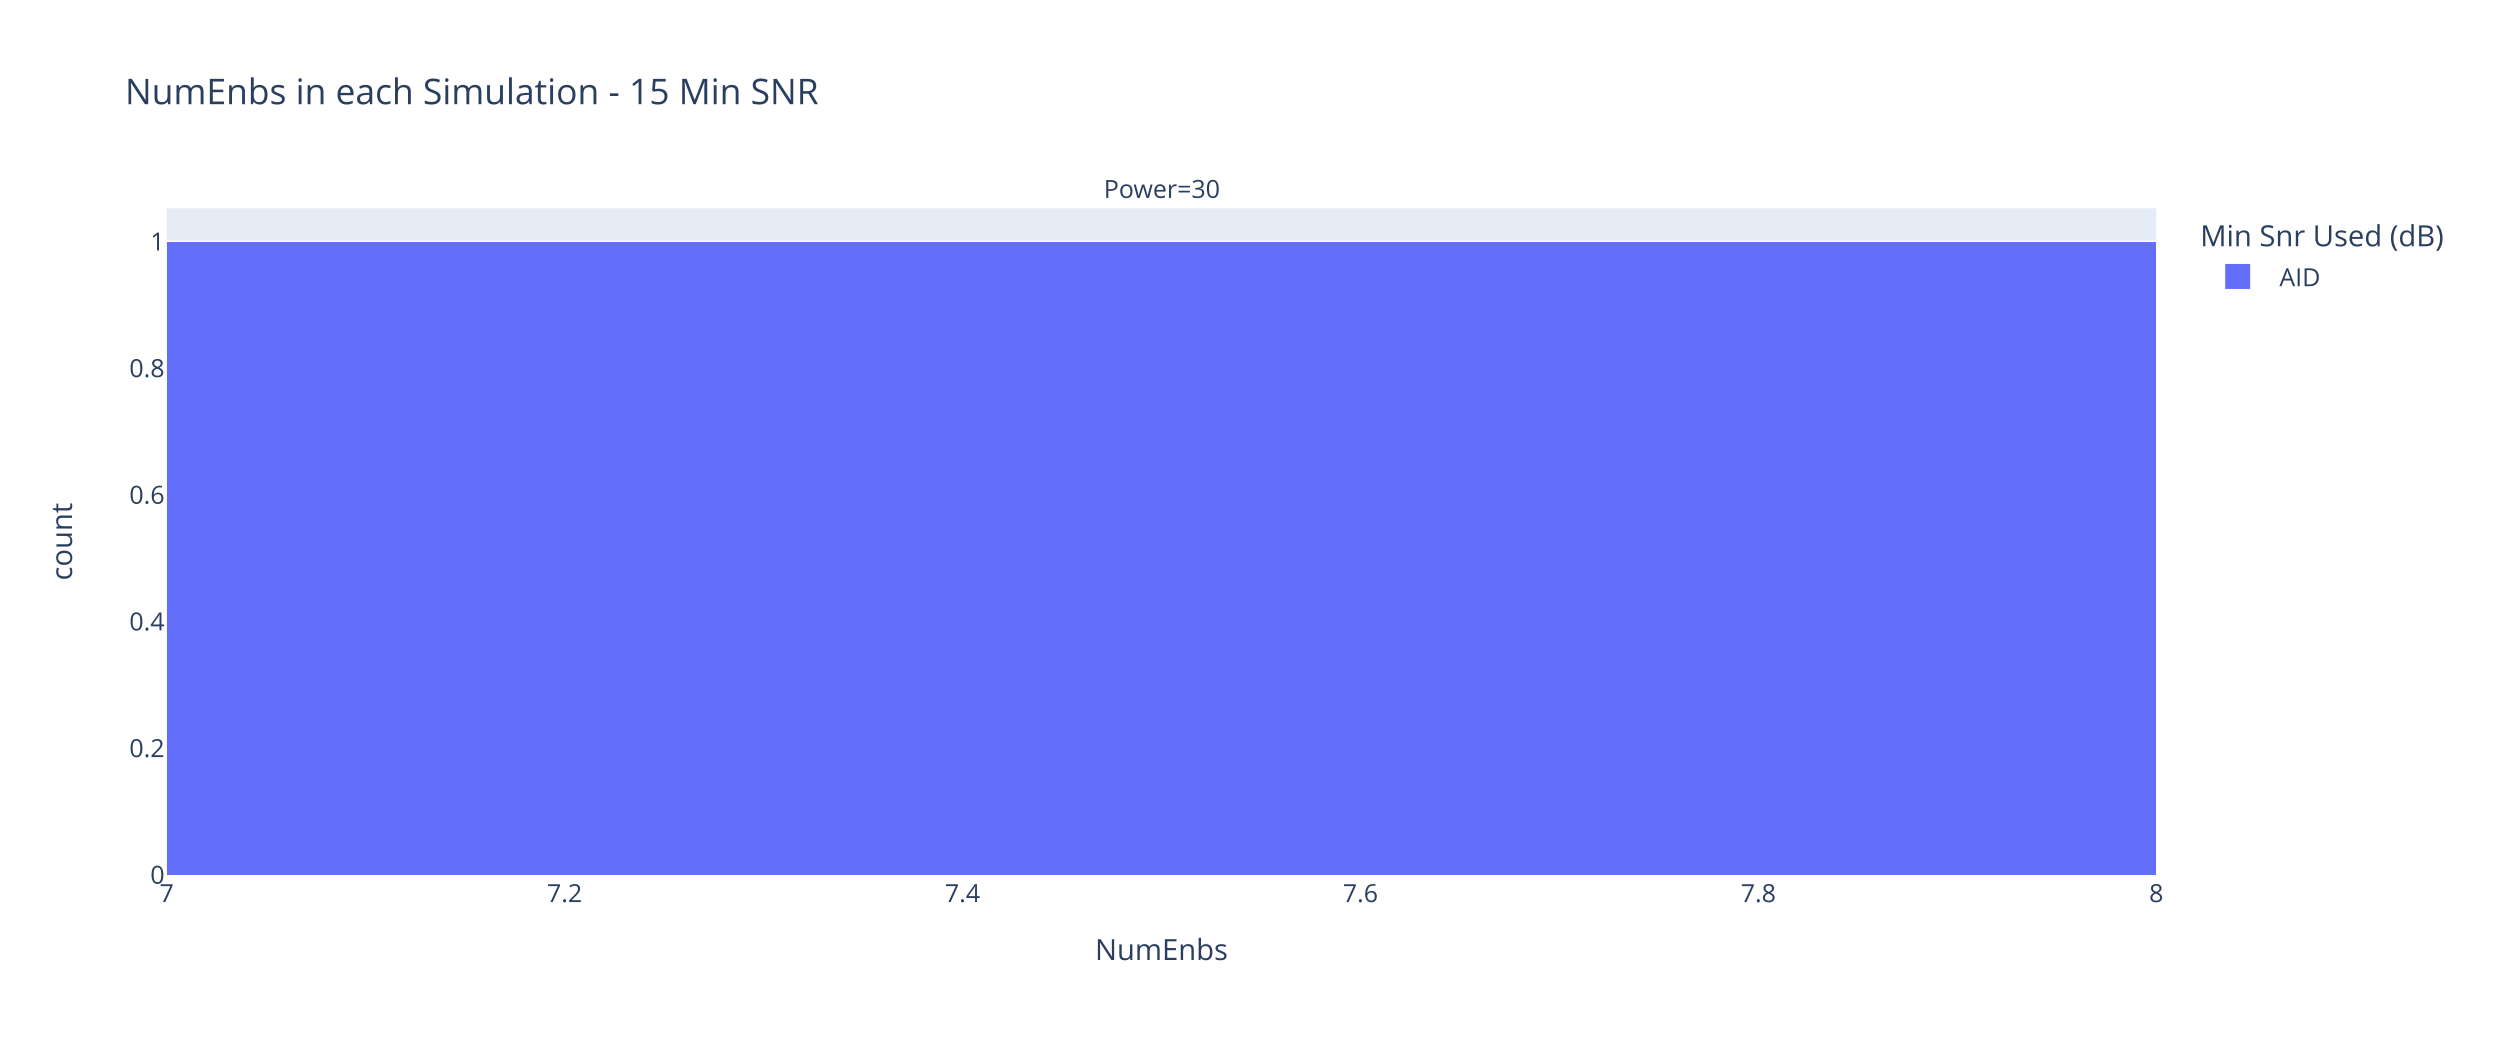
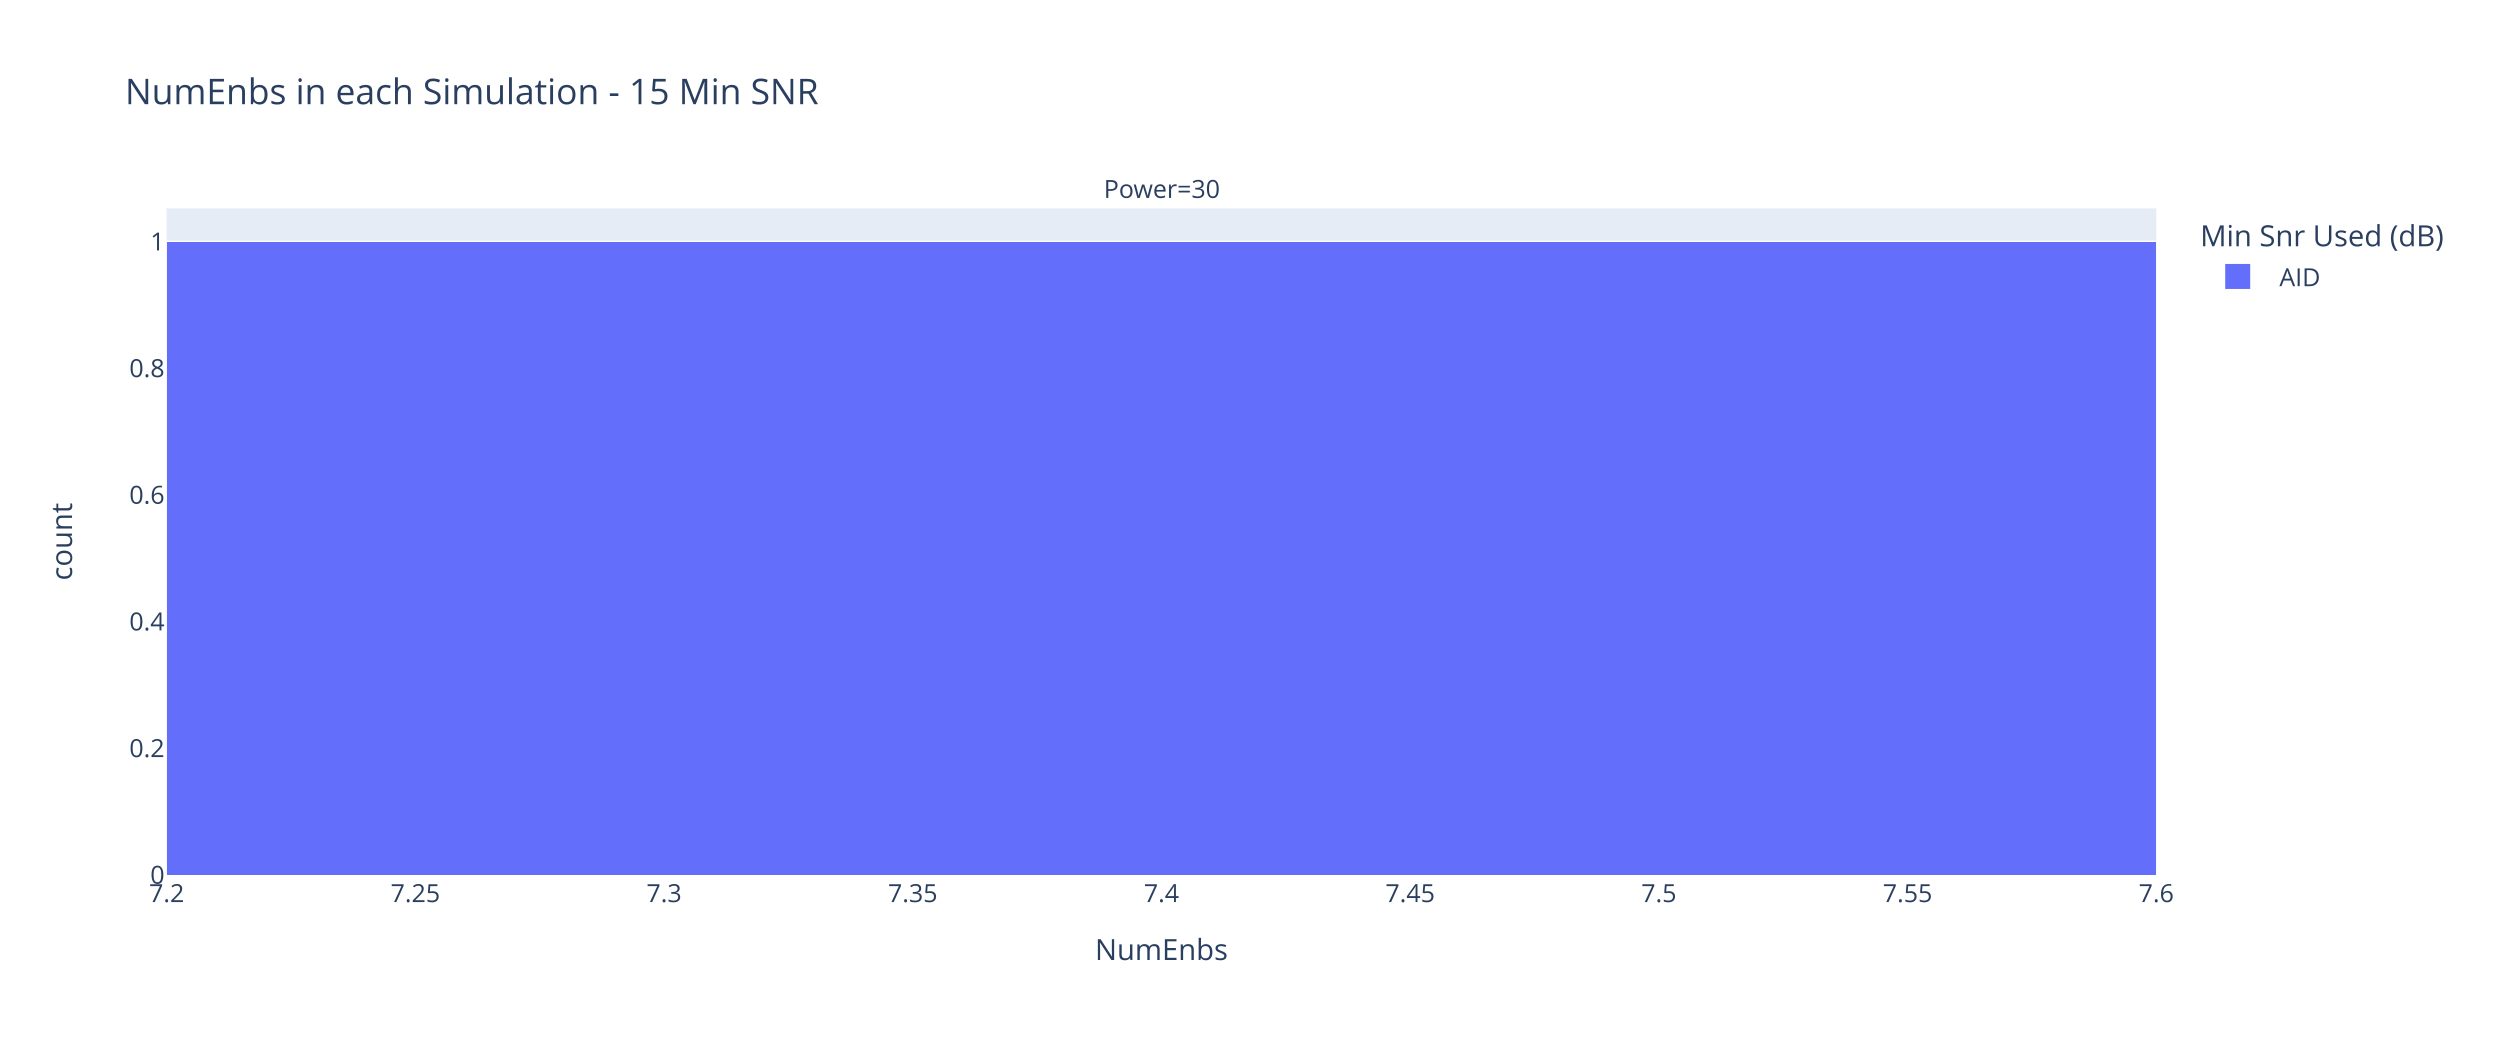
<svg xmlns="http://www.w3.org/2000/svg" class="main-svg" width="1200" height="500" style="" viewBox="0 0 1200 500">
  <rect x="0" y="0" width="1200" height="500" style="fill: rgb(255, 255, 255); fill-opacity: 1;" />
-   <defs id="defs-5ecd2b">
+   <defs id="defs-74cdac">
    <g class="clips">
-       <clipPath id="clip5ecd2bxyplot" class="plotclip">
+       <clipPath id="clip74cdacxyplot" class="plotclip">
        <rect width="955" height="320" />
      </clipPath>
-       <clipPath class="axesclip" id="clip5ecd2bx">
+       <clipPath class="axesclip" id="clip74cdacx">
        <rect x="80" y="0" width="955" height="500" />
      </clipPath>
-       <clipPath class="axesclip" id="clip5ecd2by">
+       <clipPath class="axesclip" id="clip74cdacy">
        <rect x="0" y="100" width="1200" height="320" />
      </clipPath>
-       <clipPath class="axesclip" id="clip5ecd2bxy">
+       <clipPath class="axesclip" id="clip74cdacxy">
        <rect x="80" y="100" width="955" height="320" />
      </clipPath>
    </g>
    <g class="gradients" />
    <g class="patterns" />
  </defs>
  <g class="bglayer">
    <rect class="bg" x="80" y="100" width="955" height="320" style="fill: rgb(229, 236, 246); fill-opacity: 1; stroke-width: 0;" />
  </g>
  <g class="layer-below">
    <g class="imagelayer" />
    <g class="shapelayer" />
  </g>
  <g class="cartesianlayer">
    <g class="subplot xy">
      <g class="layer-subplot">
        <g class="shapelayer" />
        <g class="imagelayer" />
      </g>
      <g class="minor-gridlayer">
        <g class="x" />
        <g class="y" />
      </g>
      <g class="gridlayer">
        <g class="x" />
        <g class="y">
          <path class="ygrid crisp" transform="translate(0,359.2)" d="M80,0h955" style="stroke: rgb(255, 255, 255); stroke-opacity: 1; stroke-width: 1px;" />
          <path class="ygrid crisp" transform="translate(0,298.4)" d="M80,0h955" style="stroke: rgb(255, 255, 255); stroke-opacity: 1; stroke-width: 1px;" />
          <path class="ygrid crisp" transform="translate(0,237.6)" d="M80,0h955" style="stroke: rgb(255, 255, 255); stroke-opacity: 1; stroke-width: 1px;" />
          <path class="ygrid crisp" transform="translate(0,176.8)" d="M80,0h955" style="stroke: rgb(255, 255, 255); stroke-opacity: 1; stroke-width: 1px;" />
          <path class="ygrid crisp" transform="translate(0,116)" d="M80,0h955" style="stroke: rgb(255, 255, 255); stroke-opacity: 1; stroke-width: 1px;" />
        </g>
      </g>
      <g class="zerolinelayer">
        <path class="yzl zl crisp" transform="translate(0,420)" d="M80,0h955" style="stroke: rgb(255, 255, 255); stroke-opacity: 1; stroke-width: 2px;" />
      </g>
      <path class="xlines-below" />
      <path class="ylines-below" />
      <g class="overlines-below" />
      <g class="xaxislayer-below" />
      <g class="yaxislayer-below" />
      <g class="overaxes-below" />
-       <g class="plot" transform="translate(80,100)" clip-path="url(#clip5ecd2bxyplot)">
+       <g class="plot" transform="translate(80,100)" clip-path="url(#clip74cdacxyplot)">
        <g class="barlayer mlayer">
          <g class="trace bars" shape-rendering="crispEdges" style="opacity: 1;">
            <g class="points">
              <g class="point">
-                 <path d="M0,320V16H955V320Z" style="vector-effect: non-scaling-stroke; opacity: 1; stroke-width: 0px; fill: rgb(99, 110, 250); fill-opacity: 1;" />
+                 <path d="M0,320V16H477.5V320Z" style="vector-effect: non-scaling-stroke; opacity: 1; stroke-width: 0px; fill: rgb(99, 110, 250); fill-opacity: 1;" />
+               </g>
+               <g class="point">
+                 <path d="M477.5,320V16H955V320Z" style="vector-effect: non-scaling-stroke; opacity: 1; stroke-width: 0px; fill: rgb(99, 110, 250); fill-opacity: 1;" />
              </g>
            </g>
          </g>
        </g>
      </g>
      <g class="overplot" />
      <path class="xlines-above crisp" d="M0,0" style="fill: none;" />
      <path class="ylines-above crisp" d="M0,0" style="fill: none;" />
      <g class="overlines-above" />
      <g class="xaxislayer-above">
        <g class="xtick">
-           <text text-anchor="middle" x="0" y="433" transform="translate(80,0)" style="font-family: 'Open Sans', verdana, arial, sans-serif; font-size: 12px; fill: rgb(42, 63, 95); fill-opacity: 1; white-space: pre; opacity: 1;">7</text>
+           <text text-anchor="middle" x="0" y="433" transform="translate(80,0)" style="font-family: 'Open Sans', verdana, arial, sans-serif; font-size: 12px; fill: rgb(42, 63, 95); fill-opacity: 1; white-space: pre; opacity: 1;">7.2</text>
        </g>
        <g class="xtick">
-           <text text-anchor="middle" x="0" y="433" style="font-family: 'Open Sans', verdana, arial, sans-serif; font-size: 12px; fill: rgb(42, 63, 95); fill-opacity: 1; white-space: pre; opacity: 1;" transform="translate(271,0)">7.2</text>
+           <text text-anchor="middle" x="0" y="433" style="font-family: 'Open Sans', verdana, arial, sans-serif; font-size: 12px; fill: rgb(42, 63, 95); fill-opacity: 1; white-space: pre; opacity: 1;" transform="translate(199.37,0)">7.25</text>
        </g>
        <g class="xtick">
-           <text text-anchor="middle" x="0" y="433" style="font-family: 'Open Sans', verdana, arial, sans-serif; font-size: 12px; fill: rgb(42, 63, 95); fill-opacity: 1; white-space: pre; opacity: 1;" transform="translate(462,0)">7.4</text>
+           <text text-anchor="middle" x="0" y="433" style="font-family: 'Open Sans', verdana, arial, sans-serif; font-size: 12px; fill: rgb(42, 63, 95); fill-opacity: 1; white-space: pre; opacity: 1;" transform="translate(318.75,0)">7.3</text>
        </g>
        <g class="xtick">
-           <text text-anchor="middle" x="0" y="433" style="font-family: 'Open Sans', verdana, arial, sans-serif; font-size: 12px; fill: rgb(42, 63, 95); fill-opacity: 1; white-space: pre; opacity: 1;" transform="translate(653,0)">7.6</text>
+           <text text-anchor="middle" x="0" y="433" style="font-family: 'Open Sans', verdana, arial, sans-serif; font-size: 12px; fill: rgb(42, 63, 95); fill-opacity: 1; white-space: pre; opacity: 1;" transform="translate(438.12,0)">7.35</text>
        </g>
        <g class="xtick">
-           <text text-anchor="middle" x="0" y="433" style="font-family: 'Open Sans', verdana, arial, sans-serif; font-size: 12px; fill: rgb(42, 63, 95); fill-opacity: 1; white-space: pre; opacity: 1;" transform="translate(844,0)">7.8</text>
+           <text text-anchor="middle" x="0" y="433" style="font-family: 'Open Sans', verdana, arial, sans-serif; font-size: 12px; fill: rgb(42, 63, 95); fill-opacity: 1; white-space: pre; opacity: 1;" transform="translate(557.5,0)">7.4</text>
        </g>
        <g class="xtick">
-           <text text-anchor="middle" x="0" y="433" style="font-family: 'Open Sans', verdana, arial, sans-serif; font-size: 12px; fill: rgb(42, 63, 95); fill-opacity: 1; white-space: pre; opacity: 1;" transform="translate(1035,0)">8</text>
+           <text text-anchor="middle" x="0" y="433" style="font-family: 'Open Sans', verdana, arial, sans-serif; font-size: 12px; fill: rgb(42, 63, 95); fill-opacity: 1; white-space: pre; opacity: 1;" transform="translate(676.88,0)">7.45</text>
+         </g>
+         <g class="xtick">
+           <text text-anchor="middle" x="0" y="433" style="font-family: 'Open Sans', verdana, arial, sans-serif; font-size: 12px; fill: rgb(42, 63, 95); fill-opacity: 1; white-space: pre; opacity: 1;" transform="translate(796.25,0)">7.5</text>
+         </g>
+         <g class="xtick">
+           <text text-anchor="middle" x="0" y="433" style="font-family: 'Open Sans', verdana, arial, sans-serif; font-size: 12px; fill: rgb(42, 63, 95); fill-opacity: 1; white-space: pre; opacity: 1;" transform="translate(915.63,0)">7.55</text>
+         </g>
+         <g class="xtick">
+           <text text-anchor="middle" x="0" y="433" style="font-family: 'Open Sans', verdana, arial, sans-serif; font-size: 12px; fill: rgb(42, 63, 95); fill-opacity: 1; white-space: pre; opacity: 1;" transform="translate(1035,0)">7.6</text>
        </g>
      </g>
      <g class="yaxislayer-above">
        <g class="ytick">
          <text text-anchor="end" x="79" y="4.2" transform="translate(0,420)" style="font-family: 'Open Sans', verdana, arial, sans-serif; font-size: 12px; fill: rgb(42, 63, 95); fill-opacity: 1; white-space: pre; opacity: 1;">0</text>
        </g>
        <g class="ytick">
          <text text-anchor="end" x="79" y="4.2" style="font-family: 'Open Sans', verdana, arial, sans-serif; font-size: 12px; fill: rgb(42, 63, 95); fill-opacity: 1; white-space: pre; opacity: 1;" transform="translate(0,359.2)">0.2</text>
        </g>
        <g class="ytick">
          <text text-anchor="end" x="79" y="4.2" style="font-family: 'Open Sans', verdana, arial, sans-serif; font-size: 12px; fill: rgb(42, 63, 95); fill-opacity: 1; white-space: pre; opacity: 1;" transform="translate(0,298.4)">0.4</text>
        </g>
        <g class="ytick">
          <text text-anchor="end" x="79" y="4.2" style="font-family: 'Open Sans', verdana, arial, sans-serif; font-size: 12px; fill: rgb(42, 63, 95); fill-opacity: 1; white-space: pre; opacity: 1;" transform="translate(0,237.6)">0.6</text>
        </g>
        <g class="ytick">
          <text text-anchor="end" x="79" y="4.2" style="font-family: 'Open Sans', verdana, arial, sans-serif; font-size: 12px; fill: rgb(42, 63, 95); fill-opacity: 1; white-space: pre; opacity: 1;" transform="translate(0,176.8)">0.8</text>
        </g>
        <g class="ytick">
          <text text-anchor="end" x="79" y="4.2" style="font-family: 'Open Sans', verdana, arial, sans-serif; font-size: 12px; fill: rgb(42, 63, 95); fill-opacity: 1; white-space: pre; opacity: 1;" transform="translate(0,116)">1</text>
        </g>
      </g>
      <g class="overaxes-above" />
    </g>
  </g>
  <g class="polarlayer" />
  <g class="smithlayer" />
  <g class="ternarylayer" />
  <g class="geolayer" />
  <g class="funnelarealayer" />
  <g class="pielayer" />
  <g class="iciclelayer" />
  <g class="treemaplayer" />
  <g class="sunburstlayer" />
  <g class="glimages" />
-   <defs id="topdefs-5ecd2b">
+   <defs id="topdefs-74cdac">
    <g class="clips" />
-     <clipPath id="legend5ecd2b">
+     <clipPath id="legend74cdac">
      <rect width="134" height="48" x="0" y="0" />
    </clipPath>
  </defs>
  <g class="layer-above">
    <g class="imagelayer" />
    <g class="shapelayer" />
  </g>
  <g class="infolayer">
    <g class="legend" pointer-events="all" transform="translate(1054.1,100)">
      <rect class="bg" shape-rendering="crispEdges" width="134" height="48" x="0" y="0" style="stroke: rgb(68, 68, 68); stroke-opacity: 1; fill: rgb(255, 255, 255); fill-opacity: 1; stroke-width: 0px;" />
-       <g class="scrollbox" transform="" clip-path="url(#legend5ecd2b)">
+       <g class="scrollbox" transform="" clip-path="url(#legend74cdac)">
        <text class="legendtitletext" text-anchor="start" x="2" y="18.2" style="font-family: 'Open Sans', verdana, arial, sans-serif; font-size: 14px; fill: rgb(42, 63, 95); fill-opacity: 1; white-space: pre;">Min Snr Used (dB)</text>
        <g class="groups" transform="">
          <g class="traces" transform="translate(0,32.7)" style="opacity: 1;">
            <text class="legendtext" text-anchor="start" x="40" y="4.68" style="font-family: 'Open Sans', verdana, arial, sans-serif; font-size: 12px; fill: rgb(42, 63, 95); fill-opacity: 1; white-space: pre;">AID</text>
            <g class="layers" style="opacity: 1;">
              <g class="legendfill" />
              <g class="legendlines" />
              <g class="legendsymbols">
                <g class="legendpoints">
                  <path class="legendundefined" d="M6,6H-6V-6H6Z" transform="translate(20,0)" style="stroke-width: 0px; fill: rgb(99, 110, 250); fill-opacity: 1;" />
                </g>
              </g>
            </g>
            <rect class="legendtoggle" x="0" y="-9.5" width="63.5" height="19" style="fill: rgb(0, 0, 0); fill-opacity: 0;" />
          </g>
        </g>
      </g>
      <rect class="scrollbar" rx="20" ry="3" width="0" height="0" x="0" y="0" style="fill: rgb(128, 139, 164); fill-opacity: 1;" />
    </g>
    <g class="g-gtitle">
      <text class="gtitle" x="60" y="50" text-anchor="start" dy="0em" style="font-family: 'Open Sans', verdana, arial, sans-serif; font-size: 17px; fill: rgb(42, 63, 95); opacity: 1; font-weight: normal; white-space: pre;">NumEnbs in each Simulation - 15 Min SNR</text>
    </g>
    <g class="g-xtitle">
      <text class="xtitle" x="557.5" y="460.8" text-anchor="middle" style="font-family: 'Open Sans', verdana, arial, sans-serif; font-size: 14px; fill: rgb(42, 63, 95); opacity: 1; font-weight: normal; white-space: pre;">NumEnbs</text>
    </g>
    <g class="g-ytitle">
      <text class="ytitle" transform="rotate(-90,34.575,260)" x="34.575" y="260" text-anchor="middle" style="font-family: 'Open Sans', verdana, arial, sans-serif; font-size: 14px; fill: rgb(42, 63, 95); opacity: 1; font-weight: normal; white-space: pre;">count</text>
    </g>
    <g class="annotation" data-index="0" style="opacity: 1;">
      <g class="annotation-text-g" transform="rotate(0,557.5,90.5)">
        <g class="cursor-pointer" transform="translate(525,81)">
          <rect class="bg" x="0.5" y="0.5" width="65" height="18" style="stroke-width: 1px; stroke: rgb(0, 0, 0); stroke-opacity: 0; fill: rgb(0, 0, 0); fill-opacity: 0;" />
          <text class="annotation-text" text-anchor="middle" x="32.703" y="14" style="font-family: 'Open Sans', verdana, arial, sans-serif; font-size: 12px; fill: rgb(42, 63, 95); fill-opacity: 1; white-space: pre;">Power=30</text>
        </g>
      </g>
    </g>
  </g>
</svg>
